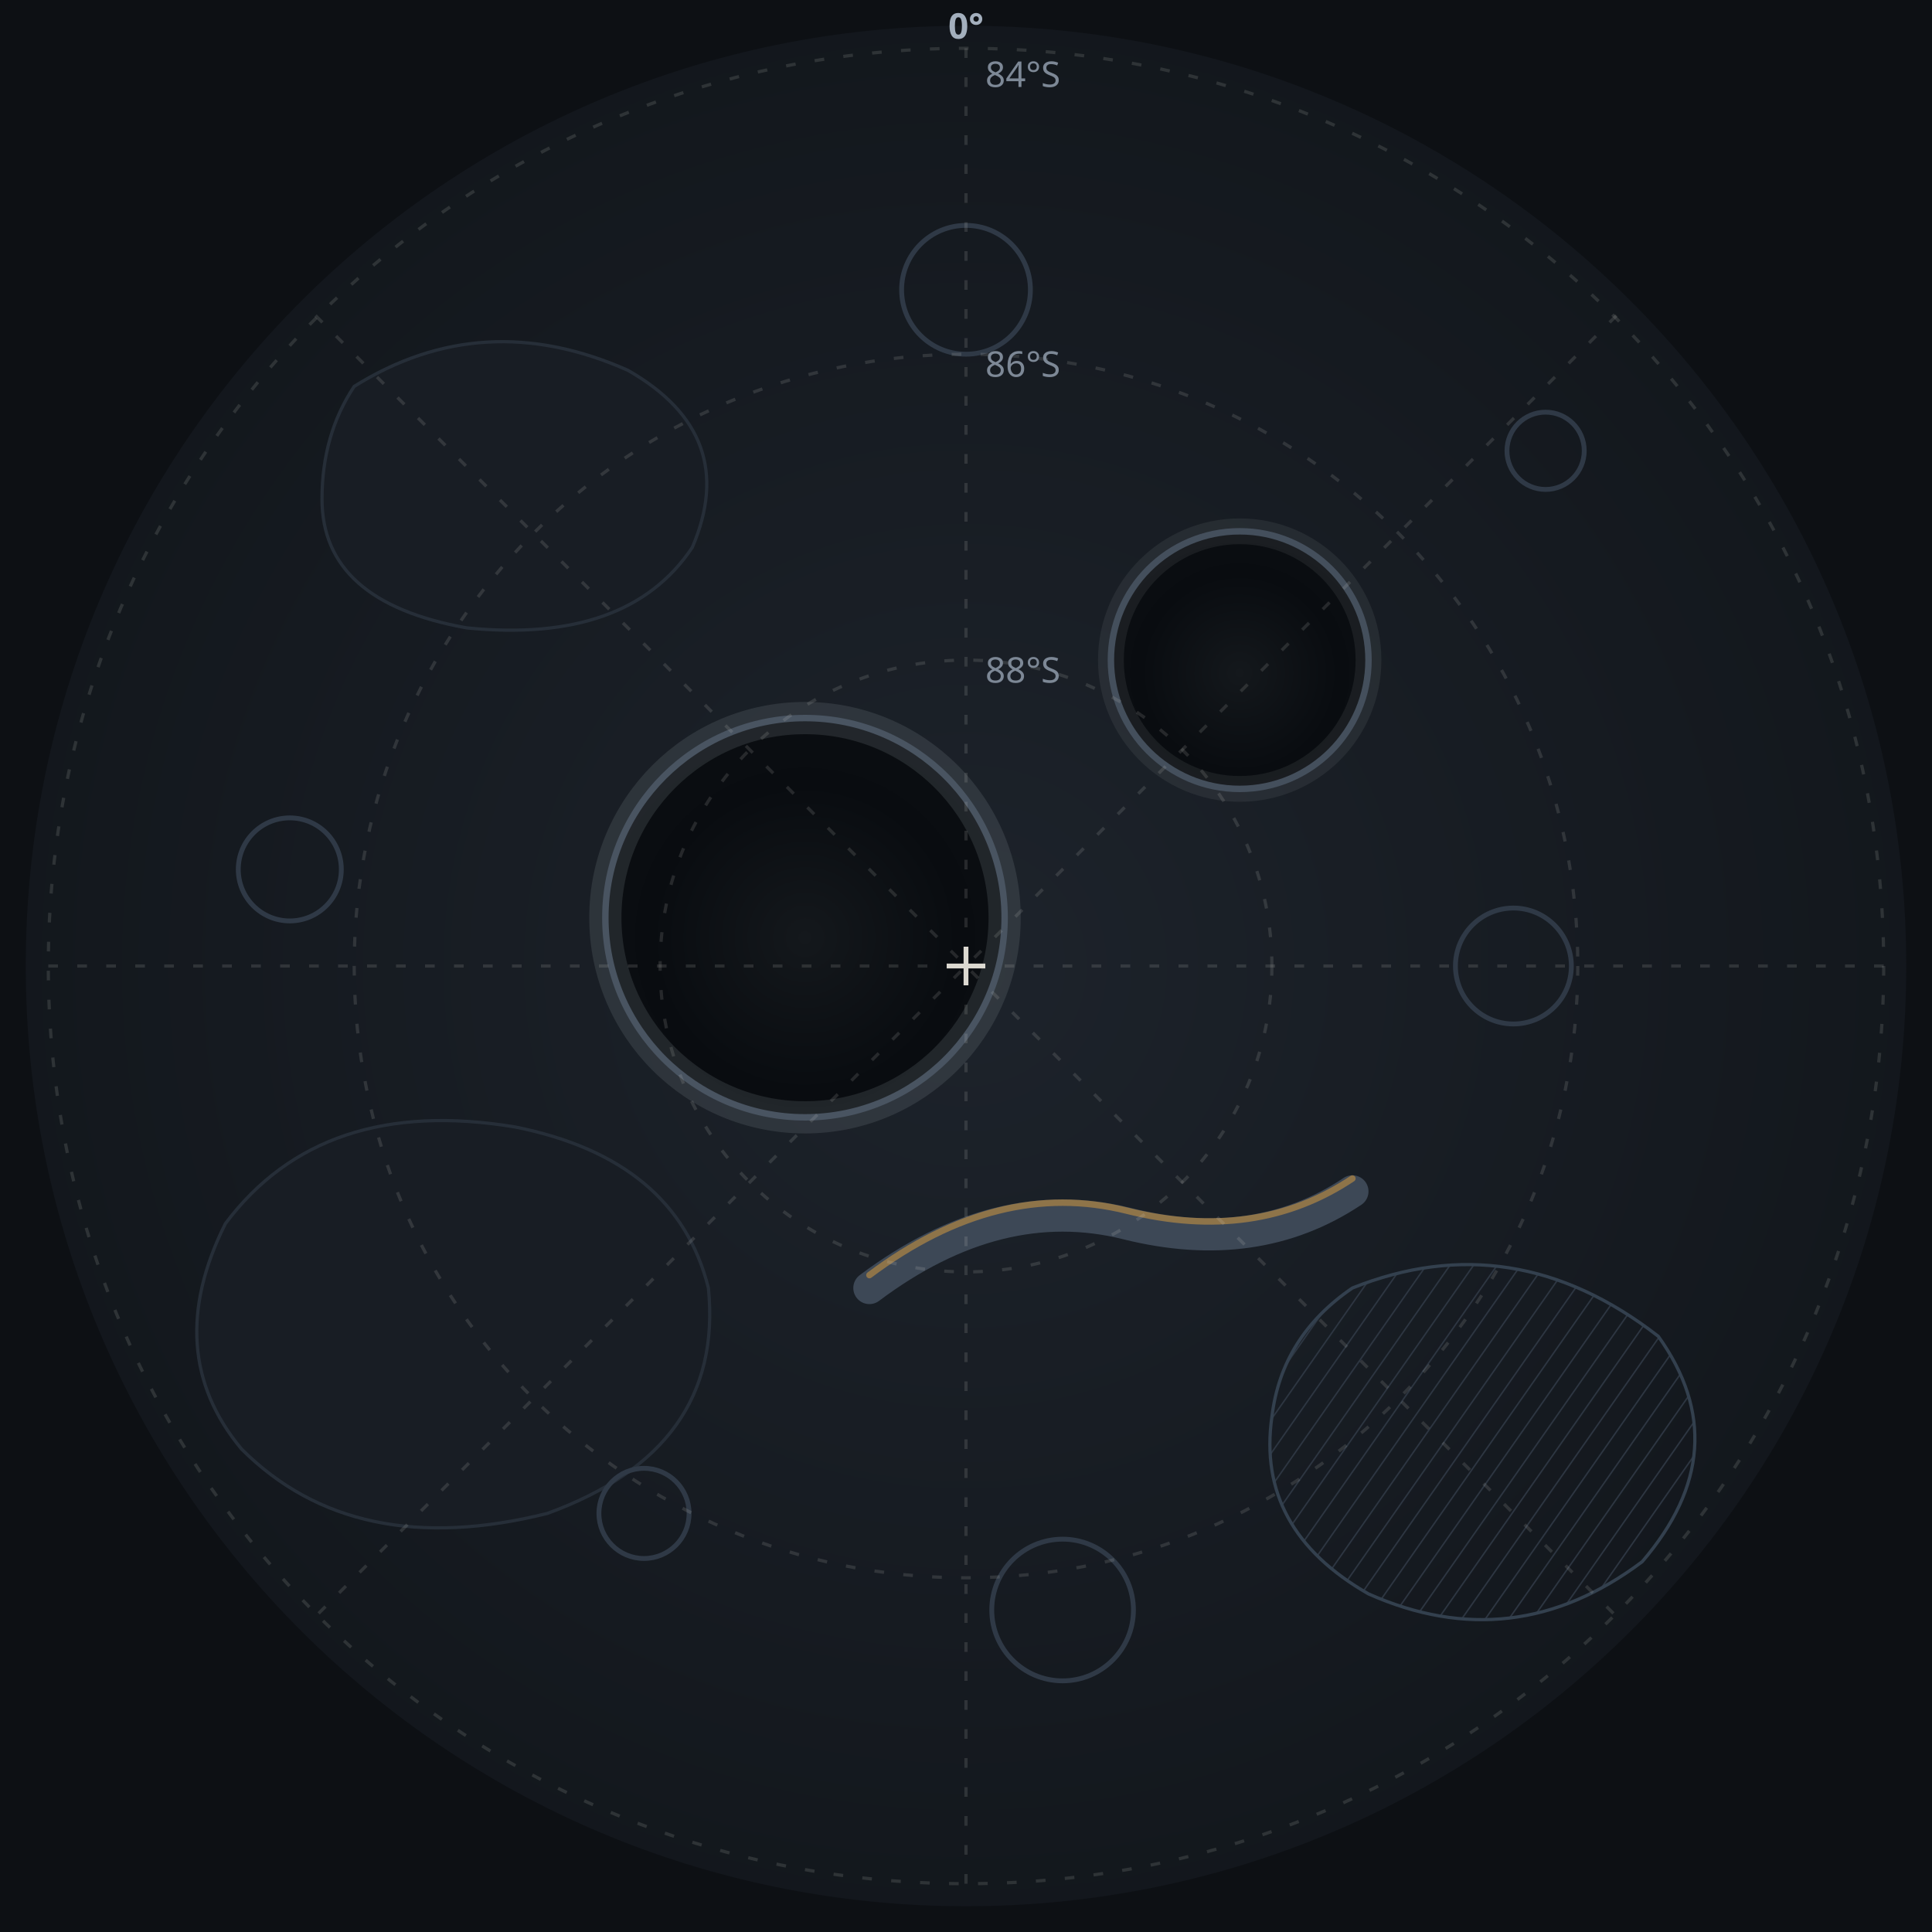
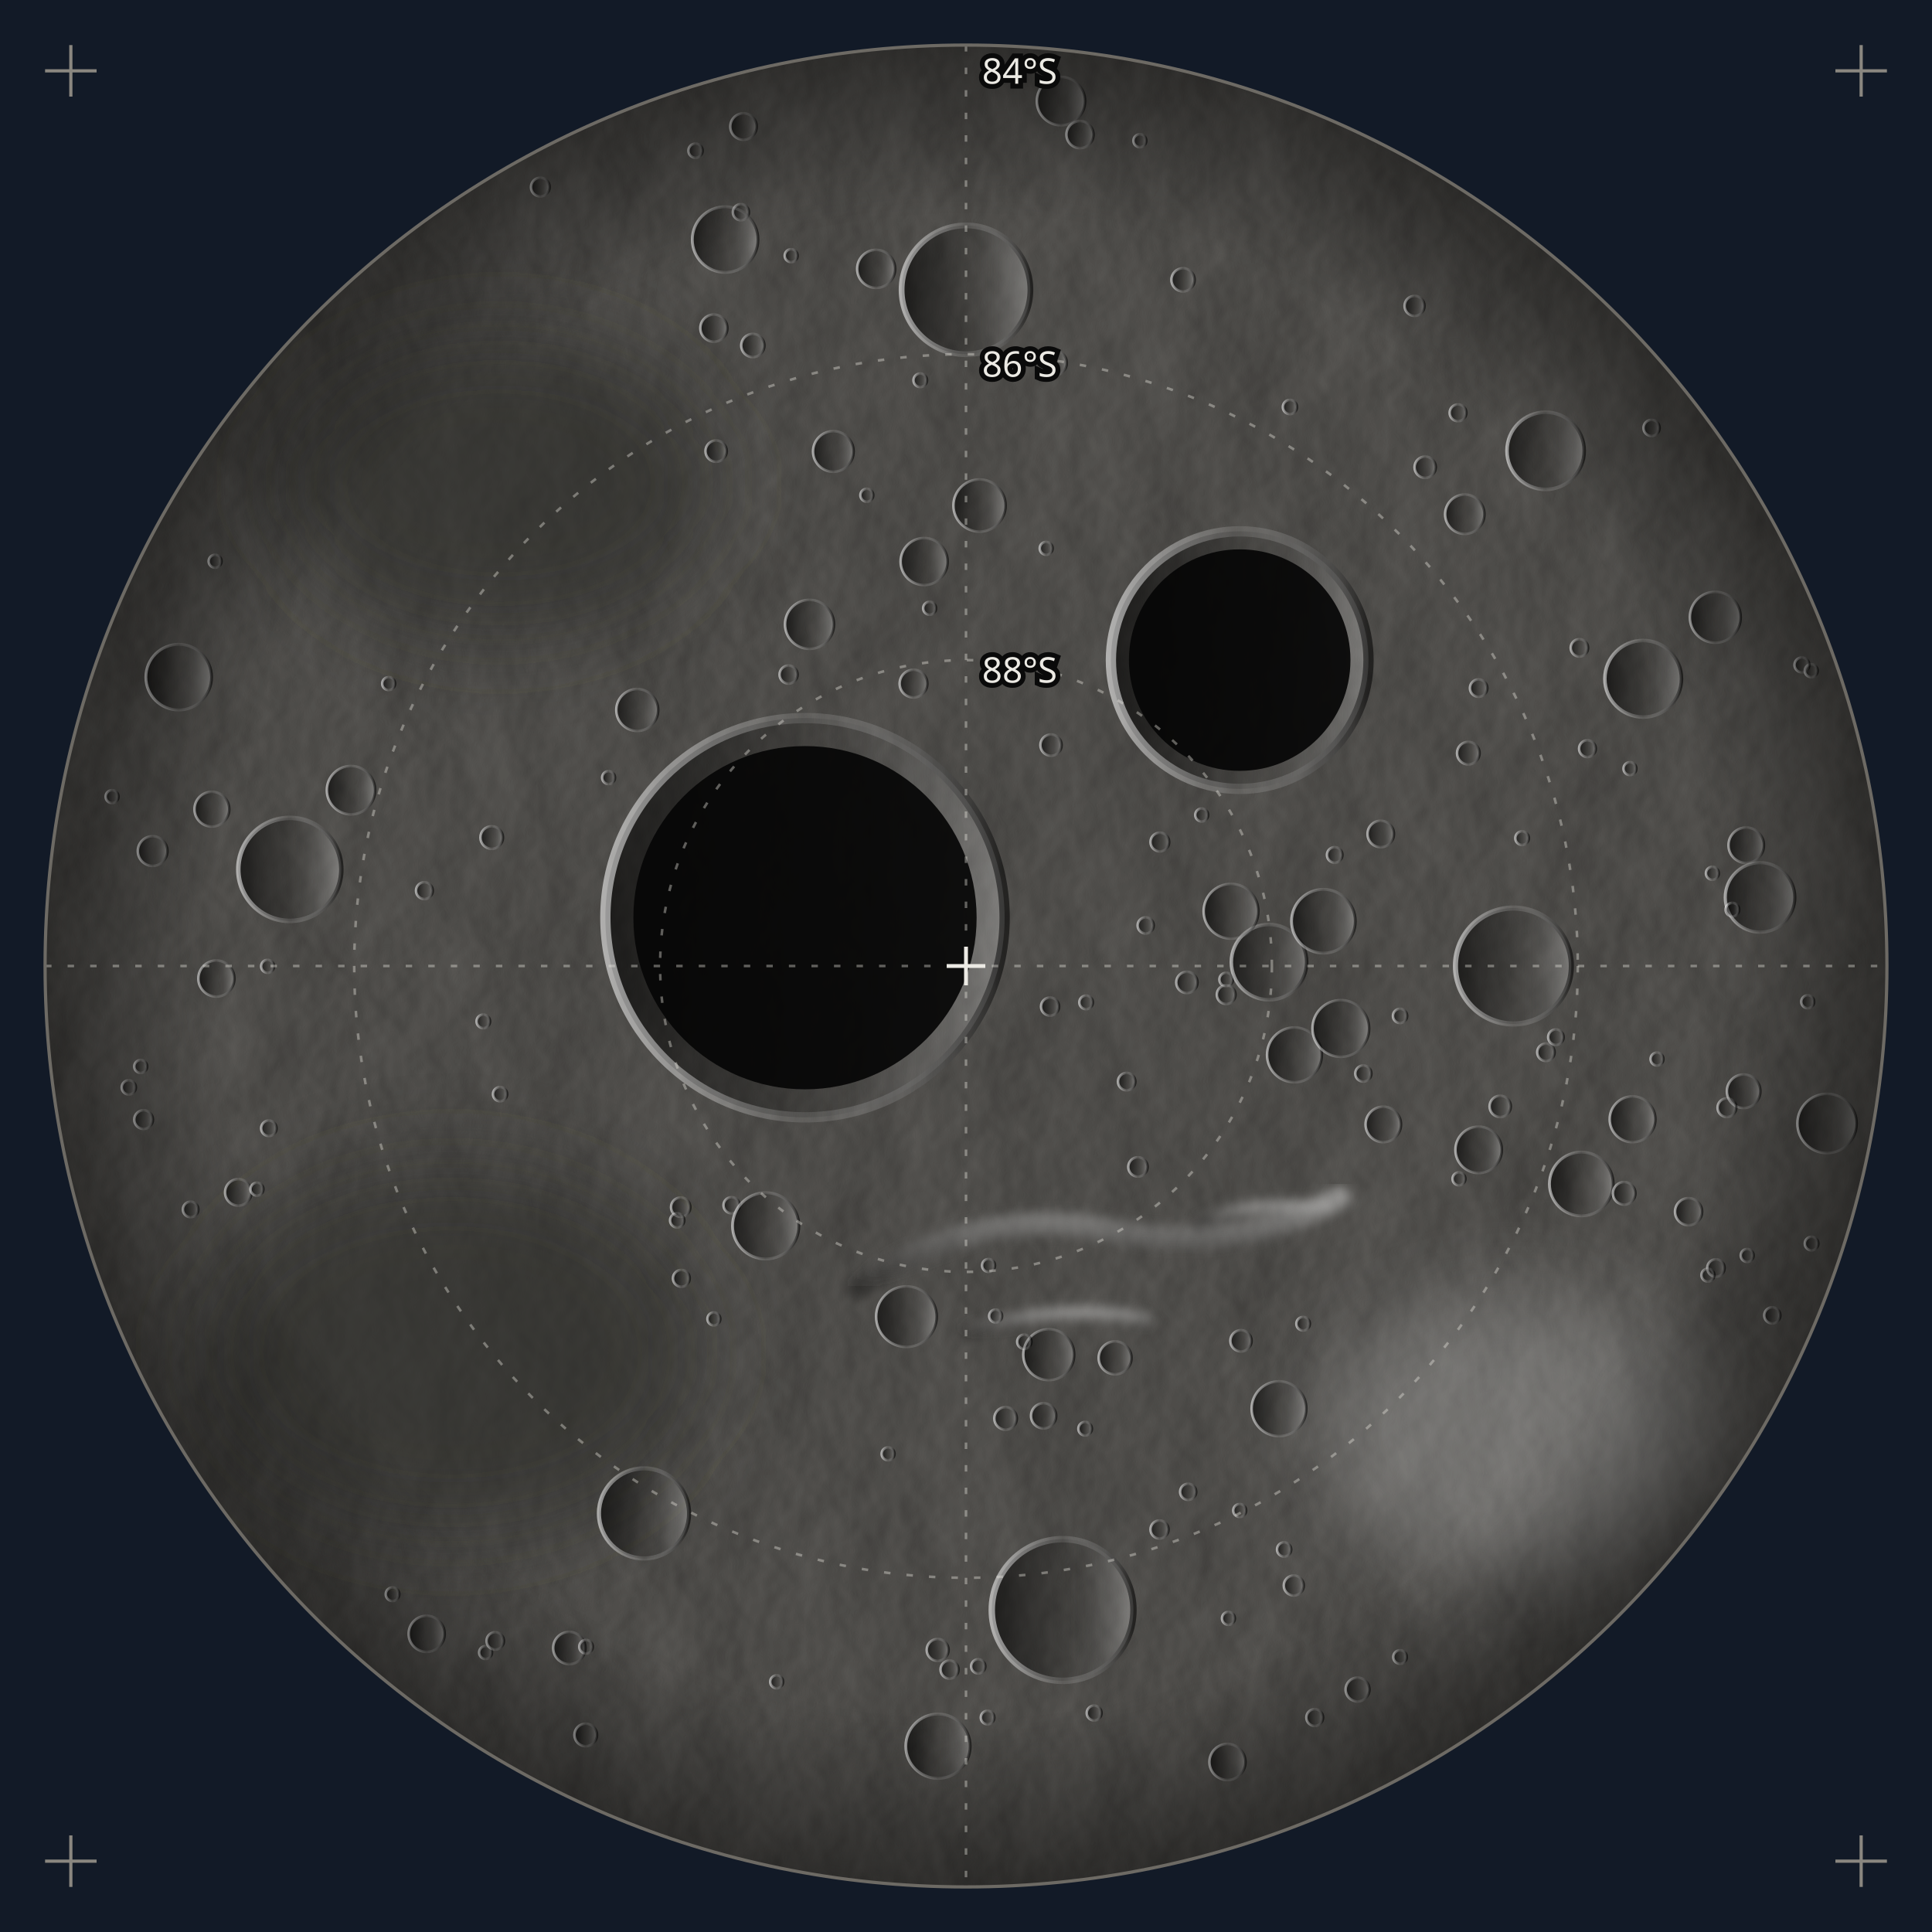
<svg xmlns="http://www.w3.org/2000/svg" viewBox="0 0 600 600" aria-hidden="true">
  <defs>
-     <radialGradient id="ground" cx=".5" cy=".5" r=".6">
-       <stop offset="0" stop-color="#1d232b" />
-       <stop offset="1" stop-color="#11151a" />
+     <linearGradient id="bowl" x1="0" y1="0" x2="1" y2="0">
+       <stop offset="0" stop-color="#000" stop-opacity=".62" />
+       <stop offset=".55" stop-color="#000" stop-opacity=".12" />
+       <stop offset="1" stop-color="#fff" stop-opacity=".28" />
+     </linearGradient>
+     <linearGradient id="rim" x1="0" y1="0" x2="1" y2="0">
+       <stop offset="0" stop-color="#fff" stop-opacity=".55" />
+       <stop offset=".5" stop-color="#fff" stop-opacity=".1" />
+       <stop offset="1" stop-color="#000" stop-opacity=".55" />
+     </linearGradient>
+     <filter id="soft" x="-50%" y="-50%" width="200%" height="200%">
+       <feGaussianBlur stdDeviation="14" />
+     </filter>
+     <filter id="reg" x="0" y="0" width="600" height="600" filterUnits="userSpaceOnUse" color-interpolation-filters="sRGB">
+       <feTurbulence type="fractalNoise" baseFrequency="0.018" numOctaves="5" seed="3" stitchTiles="stitch" result="n" />
+       <feDiffuseLighting in="n" surfaceScale="3.5" diffuseConstant="1" lighting-color="#fff" result="l">
+         <feDistantLight azimuth="185" elevation="16" />
+       </feDiffuseLighting>
+       <feColorMatrix in="l" type="matrix" values="0.62 0 0 0 0.132  0.62 0 0 0 0.126  0.601 0 0 0 0.12  0 0 0 0 1" />
+     </filter>
+     <clipPath id="disc">
+       <circle cx="300" cy="300" r="286" />
+     </clipPath>
+     <radialGradient id="limb" cx="50%" cy="50%" r="50%">
+       <stop offset=".8" stop-color="#000" stop-opacity="0" />
+       <stop offset="1" stop-color="#000" stop-opacity=".45" />
    </radialGradient>
-     <radialGradient id="psr" cx=".5" cy=".55" r=".55">
-       <stop offset="0" stop-color="#14181c" />
-       <stop offset=".7" stop-color="#090c10" />
-       <stop offset="1" stop-color="#0b0e12" />
-     </radialGradient>
-     <pattern id="hatch" width="6" height="6" patternUnits="userSpaceOnUse" patternTransform="rotate(35)">
-       <path d="M0 0 V6" stroke="#2a323d" stroke-width="1" />
-     </pattern>
+     <linearGradient id="ridge" x1="0" y1="0" x2="0" y2="1">
+       <stop offset="0" stop-color="#fff" stop-opacity=".7" />
+       <stop offset="1" stop-color="#000" stop-opacity=".6" />
+     </linearGradient>
+     <filter id="ridgeblur">
+       <feGaussianBlur stdDeviation="1.6" />
+     </filter>
  </defs>
-   <rect width="600" height="600" fill="#0d1014" />
-   <circle cx="300" cy="300" r="292" fill="url(#ground)" />
-   <path d="M70 380 q30 -40 90 -30 q50 10 60 50 q5 50 -50 70 q-60 15 -95 -20 q-25 -30 -5 -70z" fill="#181d24" stroke="#262e38" />
-   <path d="M110 120 q40 -25 85 -5 q35 20 20 55 q-20 30 -70 25 q-45 -8 -45 -40 q0 -20 10 -35z" fill="#181d24" stroke="#262e38" />
-   <path d="M420 400 q50 -20 95 15 q25 35 -5 70 q-40 30 -85 10 q-35 -20 -30 -55 q3 -25 25 -40z" fill="url(#hatch)" stroke="#33404e" />
-   <path d="M270 400 q40 -30 80 -20 q40 10 70 -10" fill="none" stroke="#3d4856" stroke-width="10" stroke-linecap="round" />
-   <path d="M270 396 q40 -30 80 -20 q40 10 70 -10" fill="none" stroke="#f2a93b" stroke-opacity=".45" stroke-width="2" stroke-linecap="round" />
-   <circle cx="250" cy="285" r="62" fill="url(#psr)" stroke="#3a4554" stroke-width="2" />
-   <circle cx="250" cy="285" r="62" fill="none" stroke="#8e969d" stroke-opacity=".18" stroke-width="10" />
-   <circle cx="385" cy="205" r="40" fill="url(#psr)" stroke="#3a4554" stroke-width="2" />
-   <circle cx="385" cy="205" r="40" fill="none" stroke="#8e969d" stroke-opacity=".12" stroke-width="8" />
-   <g fill="none" stroke="#2f3946" stroke-width="1.5">
-     <circle cx="470" cy="300" r="18" />
-     <circle cx="200" cy="470" r="14" />
-     <circle cx="330" cy="500" r="22" />
-     <circle cx="480" cy="140" r="12" />
-     <circle cx="90" cy="270" r="16" />
-     <circle cx="300" cy="90" r="20" />
+   <rect width="600" height="600" fill="#121a27" />
+   <g clip-path="url(#disc)">
+     <rect width="600" height="600" filter="url(#reg)" />
+     <g fill="#2b2a27" opacity=".6" filter="url(#soft)">
+       <ellipse cx="155" cy="150" rx="70" ry="48" />
+       <ellipse cx="140" cy="420" rx="80" ry="58" />
+     </g>
+     <g fill="#fff" opacity=".22" filter="url(#soft)">
+       <ellipse cx="470" cy="445" rx="62" ry="44" />
+     </g>
+     <g fill="none" stroke="url(#ridge)" stroke-linecap="round" opacity=".55" filter="url(#ridgeblur)">
+       <path d="M266 400 q38 -26 78 -18 q40 8 72 -10" stroke-width="7" />
+       <path d="M300 414 q30 -10 56 -4" stroke-width="4" />
+       <path d="M372 380 q20 -8 40 -4" stroke-width="4" />
+     </g>
+     <circle cx="227.2" cy="374.3" r="2.5" fill="url(#bowl)" stroke="url(#rim)" stroke-width="0.8" />
+     <circle cx="465.9" cy="343.6" r="3.3" fill="url(#bowl)" stroke="url(#rim)" stroke-width="0.8" />
+     <circle cx="74.0" cy="370.3" r="4.1" fill="url(#bowl)" stroke="url(#rim)" stroke-width="0.8" />
+     <circle cx="307.0" cy="393.0" r="2.0" fill="url(#bowl)" stroke="url(#rim)" stroke-width="0.8" />
+     <circle cx="490.5" cy="201.2" r="2.7" fill="url(#bowl)" stroke="url(#rim)" stroke-width="0.8" />
+     <circle cx="241.2" cy="522.3" r="2.0" fill="url(#bowl)" stroke="url(#rim)" stroke-width="0.8" />
+     <circle cx="337.0" cy="443.7" r="2.1" fill="url(#bowl)" stroke="url(#rim)" stroke-width="0.8" />
+     <circle cx="381.2" cy="547.2" r="5.6" fill="url(#bowl)" stroke="url(#rim)" stroke-width="0.8" />
+     <circle cx="459.2" cy="357.1" r="7.2" fill="url(#bowl)" stroke="url(#rim)" stroke-width="0.8" />
+     <circle cx="480.1" cy="326.8" r="2.7" fill="url(#bowl)" stroke="url(#rim)" stroke-width="0.8" />
+     <circle cx="66.8" cy="174.3" r="2.0" fill="url(#bowl)" stroke="url(#rim)" stroke-width="0.8" />
+     <circle cx="380.8" cy="304.2" r="2.1" fill="url(#bowl)" stroke="url(#rim)" stroke-width="0.8" />
+     <circle cx="380.8" cy="308.9" r="2.9" fill="url(#bowl)" stroke="url(#rim)" stroke-width="0.8" />
+     <circle cx="459.2" cy="213.7" r="2.7" fill="url(#bowl)" stroke="url(#rim)" stroke-width="0.8" />
+     <circle cx="401.8" cy="492.4" r="3.1" fill="url(#bowl)" stroke="url(#rim)" stroke-width="0.8" />
+     <circle cx="491.1" cy="367.7" r="9.9" fill="url(#bowl)" stroke="url(#rim)" stroke-width="0.9" />
+     <circle cx="385.4" cy="416.4" r="3.3" fill="url(#bowl)" stroke="url(#rim)" stroke-width="0.8" />
+     <circle cx="394.1" cy="298.8" r="11.7" fill="url(#bowl)" stroke="url(#rim)" stroke-width="1.1" />
+     <circle cx="428.8" cy="259.0" r="4.1" fill="url(#bowl)" stroke="url(#rim)" stroke-width="0.8" />
+     <circle cx="150.8" cy="513.2" r="2.0" fill="url(#bowl)" stroke="url(#rim)" stroke-width="0.8" />
+     <circle cx="541.5" cy="338.9" r="5.2" fill="url(#bowl)" stroke="url(#rim)" stroke-width="0.8" />
+     <circle cx="67.2" cy="303.9" r="5.6" fill="url(#bowl)" stroke="url(#rim)" stroke-width="0.8" />
+     <circle cx="285.8" cy="118.1" r="2.1" fill="url(#bowl)" stroke="url(#rim)" stroke-width="0.8" />
+     <circle cx="472.7" cy="260.3" r="2.1" fill="url(#bowl)" stroke="url(#rim)" stroke-width="0.8" />
+     <circle cx="421.6" cy="524.7" r="3.7" fill="url(#bowl)" stroke="url(#rim)" stroke-width="0.8" />
+     <circle cx="562.6" cy="386.2" r="2.1" fill="url(#bowl)" stroke="url(#rim)" stroke-width="0.8" />
+     <circle cx="562.5" cy="208.3" r="2.0" fill="url(#bowl)" stroke="url(#rim)" stroke-width="0.8" />
+     <circle cx="368.6" cy="305.1" r="3.3" fill="url(#bowl)" stroke="url(#rim)" stroke-width="0.8" />
+     <circle cx="237.8" cy="380.7" r="10.3" fill="url(#bowl)" stroke="url(#rim)" stroke-width="0.9" />
+     <circle cx="353.4" cy="362.4" r="3.0" fill="url(#bowl)" stroke="url(#rim)" stroke-width="0.8" />
+     <circle cx="230.1" cy="65.9" r="2.5" fill="url(#bowl)" stroke="url(#rim)" stroke-width="0.8" />
+     <circle cx="335.4" cy="41.8" r="4.2" fill="url(#bowl)" stroke="url(#rim)" stroke-width="0.8" />
+     <circle cx="349.9" cy="335.9" r="2.7" fill="url(#bowl)" stroke="url(#rim)" stroke-width="0.8" />
+     <circle cx="324.9" cy="170.3" r="2.0" fill="url(#bowl)" stroke="url(#rim)" stroke-width="0.8" />
+     <circle cx="385.0" cy="469.1" r="2.0" fill="url(#bowl)" stroke="url(#rim)" stroke-width="0.8" />
+     <circle cx="211.4" cy="374.9" r="3.0" fill="url(#bowl)" stroke="url(#rim)" stroke-width="0.8" />
+     <circle cx="493.0" cy="232.5" r="2.6" fill="url(#bowl)" stroke="url(#rim)" stroke-width="0.8" />
+     <circle cx="567.4" cy="348.9" r="9.2" fill="url(#bowl)" stroke="url(#rim)" stroke-width="0.8" />
+     <circle cx="109.0" cy="245.4" r="7.5" fill="url(#bowl)" stroke="url(#rim)" stroke-width="0.8" />
+     <circle cx="360.2" cy="261.5" r="2.9" fill="url(#bowl)" stroke="url(#rim)" stroke-width="0.8" />
+     <circle cx="152.7" cy="260.1" r="3.5" fill="url(#bowl)" stroke="url(#rim)" stroke-width="0.8" />
+     <circle cx="283.7" cy="212.3" r="4.3" fill="url(#bowl)" stroke="url(#rim)" stroke-width="0.8" />
+     <circle cx="504.4" cy="370.6" r="3.5" fill="url(#bowl)" stroke="url(#rim)" stroke-width="0.8" />
+     <circle cx="272.1" cy="83.5" r="5.9" fill="url(#bowl)" stroke="url(#rim)" stroke-width="0.8" />
+     <circle cx="507.0" cy="347.6" r="7.1" fill="url(#bowl)" stroke="url(#rim)" stroke-width="0.8" />
+     <circle cx="222.4" cy="140.1" r="3.3" fill="url(#bowl)" stroke="url(#rim)" stroke-width="0.8" />
+     <circle cx="381.5" cy="502.6" r="2.0" fill="url(#bowl)" stroke="url(#rim)" stroke-width="0.8" />
+     <circle cx="453.1" cy="366.1" r="2.0" fill="url(#bowl)" stroke="url(#rim)" stroke-width="0.8" />
+     <circle cx="176.8" cy="511.8" r="5.0" fill="url(#bowl)" stroke="url(#rim)" stroke-width="0.8" />
+     <circle cx="506.2" cy="238.7" r="2.0" fill="url(#bowl)" stroke="url(#rim)" stroke-width="0.8" />
+     <circle cx="546.6" cy="278.7" r="10.8" fill="url(#bowl)" stroke="url(#rim)" stroke-width="1.0" />
+     <circle cx="221.7" cy="409.6" r="2.0" fill="url(#bowl)" stroke="url(#rim)" stroke-width="0.8" />
+     <circle cx="346.3" cy="421.7" r="5.1" fill="url(#bowl)" stroke="url(#rim)" stroke-width="0.8" />
+     <circle cx="131.8" cy="276.6" r="2.6" fill="url(#bowl)" stroke="url(#rim)" stroke-width="0.8" />
+     <circle cx="312.3" cy="440.5" r="3.5" fill="url(#bowl)" stroke="url(#rim)" stroke-width="0.8" />
+     <circle cx="360.1" cy="475.0" r="2.8" fill="url(#bowl)" stroke="url(#rim)" stroke-width="0.8" />
+     <circle cx="429.6" cy="349.2" r="5.5" fill="url(#bowl)" stroke="url(#rim)" stroke-width="0.8" />
+     <circle cx="197.9" cy="220.5" r="6.5" fill="url(#bowl)" stroke="url(#rim)" stroke-width="0.8" />
+     <circle cx="275.8" cy="451.5" r="2.0" fill="url(#bowl)" stroke="url(#rim)" stroke-width="0.8" />
+     <circle cx="542.3" cy="262.5" r="5.5" fill="url(#bowl)" stroke="url(#rim)" stroke-width="0.8" />
+     <circle cx="532.7" cy="191.7" r="7.9" fill="url(#bowl)" stroke="url(#rim)" stroke-width="0.8" />
+     <circle cx="382.3" cy="283.0" r="8.5" fill="url(#bowl)" stroke="url(#rim)" stroke-width="0.8" />
+     <circle cx="303.8" cy="517.5" r="2.2" fill="url(#bowl)" stroke="url(#rim)" stroke-width="0.8" />
+     <circle cx="153.8" cy="509.6" r="2.7" fill="url(#bowl)" stroke="url(#rim)" stroke-width="0.8" />
+     <circle cx="369.0" cy="463.3" r="2.5" fill="url(#bowl)" stroke="url(#rim)" stroke-width="0.8" />
+     <circle cx="398.8" cy="481.2" r="2.2" fill="url(#bowl)" stroke="url(#rim)" stroke-width="0.8" />
+     <circle cx="245.7" cy="79.4" r="2.0" fill="url(#bowl)" stroke="url(#rim)" stroke-width="0.8" />
+     <circle cx="287.0" cy="174.4" r="7.3" fill="url(#bowl)" stroke="url(#rim)" stroke-width="0.8" />
+     <circle cx="44.6" cy="347.7" r="2.9" fill="url(#bowl)" stroke="url(#rim)" stroke-width="0.8" />
+     <circle cx="400.6" cy="126.4" r="2.2" fill="url(#bowl)" stroke="url(#rim)" stroke-width="0.8" />
+     <circle cx="269.2" cy="153.8" r="2.0" fill="url(#bowl)" stroke="url(#rim)" stroke-width="0.8" />
+     <circle cx="326.1" cy="312.6" r="2.8" fill="url(#bowl)" stroke="url(#rim)" stroke-width="0.8" />
+     <circle cx="402.0" cy="327.6" r="8.5" fill="url(#bowl)" stroke="url(#rim)" stroke-width="0.8" />
+     <circle cx="210.3" cy="379.0" r="2.2" fill="url(#bowl)" stroke="url(#rim)" stroke-width="0.8" />
+     <circle cx="442.6" cy="145.1" r="3.3" fill="url(#bowl)" stroke="url(#rim)" stroke-width="0.8" />
+     <circle cx="452.8" cy="128.2" r="2.6" fill="url(#bowl)" stroke="url(#rim)" stroke-width="0.8" />
+     <circle cx="304.2" cy="157.0" r="8.1" fill="url(#bowl)" stroke="url(#rim)" stroke-width="0.8" />
+     <circle cx="79.8" cy="369.3" r="2.0" fill="url(#bowl)" stroke="url(#rim)" stroke-width="0.8" />
+     <circle cx="182.0" cy="511.4" r="2.1" fill="url(#bowl)" stroke="url(#rim)" stroke-width="0.8" />
+     <circle cx="416.4" cy="319.4" r="8.8" fill="url(#bowl)" stroke="url(#rim)" stroke-width="0.8" />
+     <circle cx="325.7" cy="420.7" r="7.9" fill="url(#bowl)" stroke="url(#rim)" stroke-width="0.8" />
+     <circle cx="510.3" cy="210.8" r="11.9" fill="url(#bowl)" stroke="url(#rim)" stroke-width="1.1" />
+     <circle cx="532.9" cy="393.8" r="2.7" fill="url(#bowl)" stroke="url(#rim)" stroke-width="0.8" />
+     <circle cx="83.5" cy="350.4" r="2.4" fill="url(#bowl)" stroke="url(#rim)" stroke-width="0.8" />
+     <circle cx="55.5" cy="210.3" r="10.2" fill="url(#bowl)" stroke="url(#rim)" stroke-width="0.9" />
+     <circle cx="329.5" cy="31.4" r="7.5" fill="url(#bowl)" stroke="url(#rim)" stroke-width="0.8" />
+     <circle cx="34.8" cy="247.4" r="2.0" fill="url(#bowl)" stroke="url(#rim)" stroke-width="0.8" />
+     <circle cx="167.8" cy="58.1" r="2.9" fill="url(#bowl)" stroke="url(#rim)" stroke-width="0.8" />
+     <circle cx="542.6" cy="389.9" r="2.0" fill="url(#bowl)" stroke="url(#rim)" stroke-width="0.8" />
+     <circle cx="404.7" cy="411.1" r="2.1" fill="url(#bowl)" stroke="url(#rim)" stroke-width="0.8" />
+     <circle cx="355.8" cy="287.4" r="2.5" fill="url(#bowl)" stroke="url(#rim)" stroke-width="0.8" />
+     <circle cx="439.3" cy="95.0" r="3.1" fill="url(#bowl)" stroke="url(#rim)" stroke-width="0.8" />
+     <circle cx="397.2" cy="437.5" r="8.5" fill="url(#bowl)" stroke="url(#rim)" stroke-width="0.8" />
+     <circle cx="408.3" cy="533.4" r="2.6" fill="url(#bowl)" stroke="url(#rim)" stroke-width="0.8" />
+     <circle cx="294.9" cy="518.5" r="2.8" fill="url(#bowl)" stroke="url(#rim)" stroke-width="0.8" />
+     <circle cx="318.1" cy="416.7" r="2.2" fill="url(#bowl)" stroke="url(#rim)" stroke-width="0.8" />
+     <circle cx="456.0" cy="233.9" r="3.5" fill="url(#bowl)" stroke="url(#rim)" stroke-width="0.8" />
+     <circle cx="181.9" cy="538.8" r="3.5" fill="url(#bowl)" stroke="url(#rim)" stroke-width="0.8" />
+     <circle cx="536.3" cy="344.0" r="2.9" fill="url(#bowl)" stroke="url(#rim)" stroke-width="0.8" />
+     <circle cx="337.3" cy="311.3" r="2.1" fill="url(#bowl)" stroke="url(#rim)" stroke-width="0.8" />
+     <circle cx="258.8" cy="140.2" r="6.3" fill="url(#bowl)" stroke="url(#rim)" stroke-width="0.8" />
+     <circle cx="230.9" cy="39.3" r="4.1" fill="url(#bowl)" stroke="url(#rim)" stroke-width="0.8" />
+     <circle cx="120.7" cy="212.3" r="2.0" fill="url(#bowl)" stroke="url(#rim)" stroke-width="0.8" />
+     <circle cx="155.3" cy="339.8" r="2.2" fill="url(#bowl)" stroke="url(#rim)" stroke-width="0.8" />
+     <circle cx="65.8" cy="251.3" r="5.4" fill="url(#bowl)" stroke="url(#rim)" stroke-width="0.8" />
+     <circle cx="324.1" cy="439.7" r="3.9" fill="url(#bowl)" stroke="url(#rim)" stroke-width="0.8" />
+     <circle cx="550.4" cy="408.5" r="2.5" fill="url(#bowl)" stroke="url(#rim)" stroke-width="0.8" />
+     <circle cx="414.5" cy="265.5" r="2.4" fill="url(#bowl)" stroke="url(#rim)" stroke-width="0.8" />
+     <circle cx="367.4" cy="86.9" r="3.6" fill="url(#bowl)" stroke="url(#rim)" stroke-width="0.8" />
+     <circle cx="483.2" cy="322.1" r="2.4" fill="url(#bowl)" stroke="url(#rim)" stroke-width="0.8" />
+     <circle cx="559.6" cy="206.5" r="2.3" fill="url(#bowl)" stroke="url(#rim)" stroke-width="0.8" />
+     <circle cx="411.0" cy="286.1" r="9.9" fill="url(#bowl)" stroke="url(#rim)" stroke-width="0.9" />
+     <circle cx="189.0" cy="241.5" r="2.0" fill="url(#bowl)" stroke="url(#rim)" stroke-width="0.8" />
+     <circle cx="244.9" cy="209.5" r="2.8" fill="url(#bowl)" stroke="url(#rim)" stroke-width="0.8" />
+     <circle cx="327.4" cy="112.7" r="3.9" fill="url(#bowl)" stroke="url(#rim)" stroke-width="0.8" />
+     <circle cx="233.8" cy="107.3" r="3.6" fill="url(#bowl)" stroke="url(#rim)" stroke-width="0.8" />
+     <circle cx="225.2" cy="74.4" r="10.2" fill="url(#bowl)" stroke="url(#rim)" stroke-width="0.9" />
+     <circle cx="561.4" cy="311.1" r="2.0" fill="url(#bowl)" stroke="url(#rim)" stroke-width="0.8" />
+     <circle cx="531.8" cy="271.2" r="2.0" fill="url(#bowl)" stroke="url(#rim)" stroke-width="0.8" />
+     <circle cx="40.0" cy="337.7" r="2.2" fill="url(#bowl)" stroke="url(#rim)" stroke-width="0.8" />
+     <circle cx="216.0" cy="46.8" r="2.2" fill="url(#bowl)" stroke="url(#rim)" stroke-width="0.8" />
+     <circle cx="291.3" cy="542.3" r="10.0" fill="url(#bowl)" stroke="url(#rim)" stroke-width="0.9" />
+     <circle cx="326.4" cy="231.4" r="3.3" fill="url(#bowl)" stroke="url(#rim)" stroke-width="0.8" />
+     <circle cx="59.2" cy="375.6" r="2.4" fill="url(#bowl)" stroke="url(#rim)" stroke-width="0.8" />
+     <circle cx="423.4" cy="333.4" r="2.5" fill="url(#bowl)" stroke="url(#rim)" stroke-width="0.8" />
+     <circle cx="454.9" cy="159.7" r="6.1" fill="url(#bowl)" stroke="url(#rim)" stroke-width="0.8" />
+     <circle cx="150.1" cy="317.2" r="2.1" fill="url(#bowl)" stroke="url(#rim)" stroke-width="0.8" />
+     <circle cx="288.7" cy="188.9" r="2.0" fill="url(#bowl)" stroke="url(#rim)" stroke-width="0.8" />
+     <circle cx="373.2" cy="253.1" r="2.0" fill="url(#bowl)" stroke="url(#rim)" stroke-width="0.8" />
+     <circle cx="339.8" cy="532.0" r="2.3" fill="url(#bowl)" stroke="url(#rim)" stroke-width="0.8" />
+     <circle cx="306.7" cy="533.4" r="2.1" fill="url(#bowl)" stroke="url(#rim)" stroke-width="0.8" />
+     <circle cx="538.0" cy="282.5" r="2.1" fill="url(#bowl)" stroke="url(#rim)" stroke-width="0.8" />
+     <circle cx="514.6" cy="328.9" r="2.0" fill="url(#bowl)" stroke="url(#rim)" stroke-width="0.8" />
+     <circle cx="83.1" cy="300.1" r="2.0" fill="url(#bowl)" stroke="url(#rim)" stroke-width="0.8" />
+     <circle cx="132.5" cy="507.4" r="5.6" fill="url(#bowl)" stroke="url(#rim)" stroke-width="0.8" />
+     <circle cx="211.6" cy="397.0" r="2.6" fill="url(#bowl)" stroke="url(#rim)" stroke-width="0.8" />
+     <circle cx="512.9" cy="132.9" r="2.5" fill="url(#bowl)" stroke="url(#rim)" stroke-width="0.8" />
+     <circle cx="291.2" cy="512.4" r="3.4" fill="url(#bowl)" stroke="url(#rim)" stroke-width="0.8" />
+     <circle cx="530.4" cy="396.0" r="2.0" fill="url(#bowl)" stroke="url(#rim)" stroke-width="0.8" />
+     <circle cx="434.8" cy="514.6" r="2.1" fill="url(#bowl)" stroke="url(#rim)" stroke-width="0.8" />
+     <circle cx="309.2" cy="408.7" r="2.0" fill="url(#bowl)" stroke="url(#rim)" stroke-width="0.8" />
+     <circle cx="251.4" cy="193.9" r="7.6" fill="url(#bowl)" stroke="url(#rim)" stroke-width="0.8" />
+     <circle cx="221.7" cy="101.9" r="4.2" fill="url(#bowl)" stroke="url(#rim)" stroke-width="0.8" />
+     <circle cx="121.9" cy="495.1" r="2.1" fill="url(#bowl)" stroke="url(#rim)" stroke-width="0.8" />
+     <circle cx="354.0" cy="43.7" r="2.0" fill="url(#bowl)" stroke="url(#rim)" stroke-width="0.8" />
+     <circle cx="47.4" cy="264.3" r="4.6" fill="url(#bowl)" stroke="url(#rim)" stroke-width="0.8" />
+     <circle cx="281.5" cy="408.9" r="9.4" fill="url(#bowl)" stroke="url(#rim)" stroke-width="0.8" />
+     <circle cx="434.8" cy="315.5" r="2.2" fill="url(#bowl)" stroke="url(#rim)" stroke-width="0.8" />
+     <circle cx="43.7" cy="331.2" r="2.0" fill="url(#bowl)" stroke="url(#rim)" stroke-width="0.8" />
+     <circle cx="524.4" cy="376.3" r="4.2" fill="url(#bowl)" stroke="url(#rim)" stroke-width="0.8" />
+     <circle cx="470.0" cy="300.0" r="18.0" fill="url(#bowl)" stroke="url(#rim)" stroke-width="1.6" />
+     <circle cx="200.0" cy="470.0" r="14.0" fill="url(#bowl)" stroke="url(#rim)" stroke-width="1.3" />
+     <circle cx="330.0" cy="500.0" r="22.0" fill="url(#bowl)" stroke="url(#rim)" stroke-width="2.0" />
+     <circle cx="480.0" cy="140.0" r="12.0" fill="url(#bowl)" stroke="url(#rim)" stroke-width="1.1" />
+     <circle cx="90.0" cy="270.0" r="16.0" fill="url(#bowl)" stroke="url(#rim)" stroke-width="1.4" />
+     <circle cx="300.0" cy="90.0" r="20.0" fill="url(#bowl)" stroke="url(#rim)" stroke-width="1.8" />
+     <circle cx="250.0" cy="285.0" r="62.0" fill="url(#bowl)" stroke="url(#rim)" stroke-width="3.2" />
+     <circle cx="250.0" cy="285.0" r="53.3" fill="#050505" opacity=".92" />
+     <circle cx="385.0" cy="205.0" r="40.0" fill="url(#bowl)" stroke="url(#rim)" stroke-width="3.2" />
+     <circle cx="385.0" cy="205.0" r="34.4" fill="#050505" opacity=".92" />
+     <circle cx="300" cy="300" r="286" fill="url(#limb)" />
  </g>
-   <g fill="none" stroke="#dcd9d1" stroke-opacity=".14" stroke-dasharray="3 6">
+   <g fill="none" stroke="#eceae4" stroke-opacity=".38" stroke-width=".8" stroke-dasharray="2 5">
    <circle cx="300" cy="300" r="95" />
    <circle cx="300" cy="300" r="190" />
-     <circle cx="300" cy="300" r="285" />
-     <path d="M300 15 V585 M15 300 H585 M98 98 L502 502 M502 98 L98 502" />
+     <path d="M300 14 V586 M14 300 H586" />
  </g>
-   <path d="M294 300 h12 M300 294 v12" stroke="#dcd9d1" stroke-width="1.5" />
-   <g font-family="system-ui,sans-serif" font-size="11" fill="#7d8896">
-     <text x="306" y="212">88°S</text>
-     <text x="306" y="117">86°S</text>
-     <text x="306" y="27">84°S</text>
-     <text x="300" y="12" text-anchor="middle" font-weight="700" fill="#a3afbd">0°</text>
+   <circle cx="300" cy="300" r="286" fill="none" stroke="#6d6a64" stroke-width="1" />
+   <path d="M294 300 h12 M300 294 v12" stroke="#eceae4" stroke-width="1.2" />
+   <g font-family="Archivo, system-ui, sans-serif" font-size="11" fill="#eceae4" stroke="#0a0a0a" stroke-width="3" paint-order="stroke">
+     <text x="305" y="212">88°S</text>
+     <text x="305" y="117">86°S</text>
+     <text x="305" y="26">84°S</text>
  </g>
+   <path d="M14 22h16 M22 14v16" stroke="#8a8780" stroke-width="1" />
+   <path d="M570 22h16 M578 14v16" stroke="#8a8780" stroke-width="1" />
+   <path d="M14 578h16 M22 570v16" stroke="#8a8780" stroke-width="1" />
+   <path d="M570 578h16 M578 570v16" stroke="#8a8780" stroke-width="1" />
</svg>
